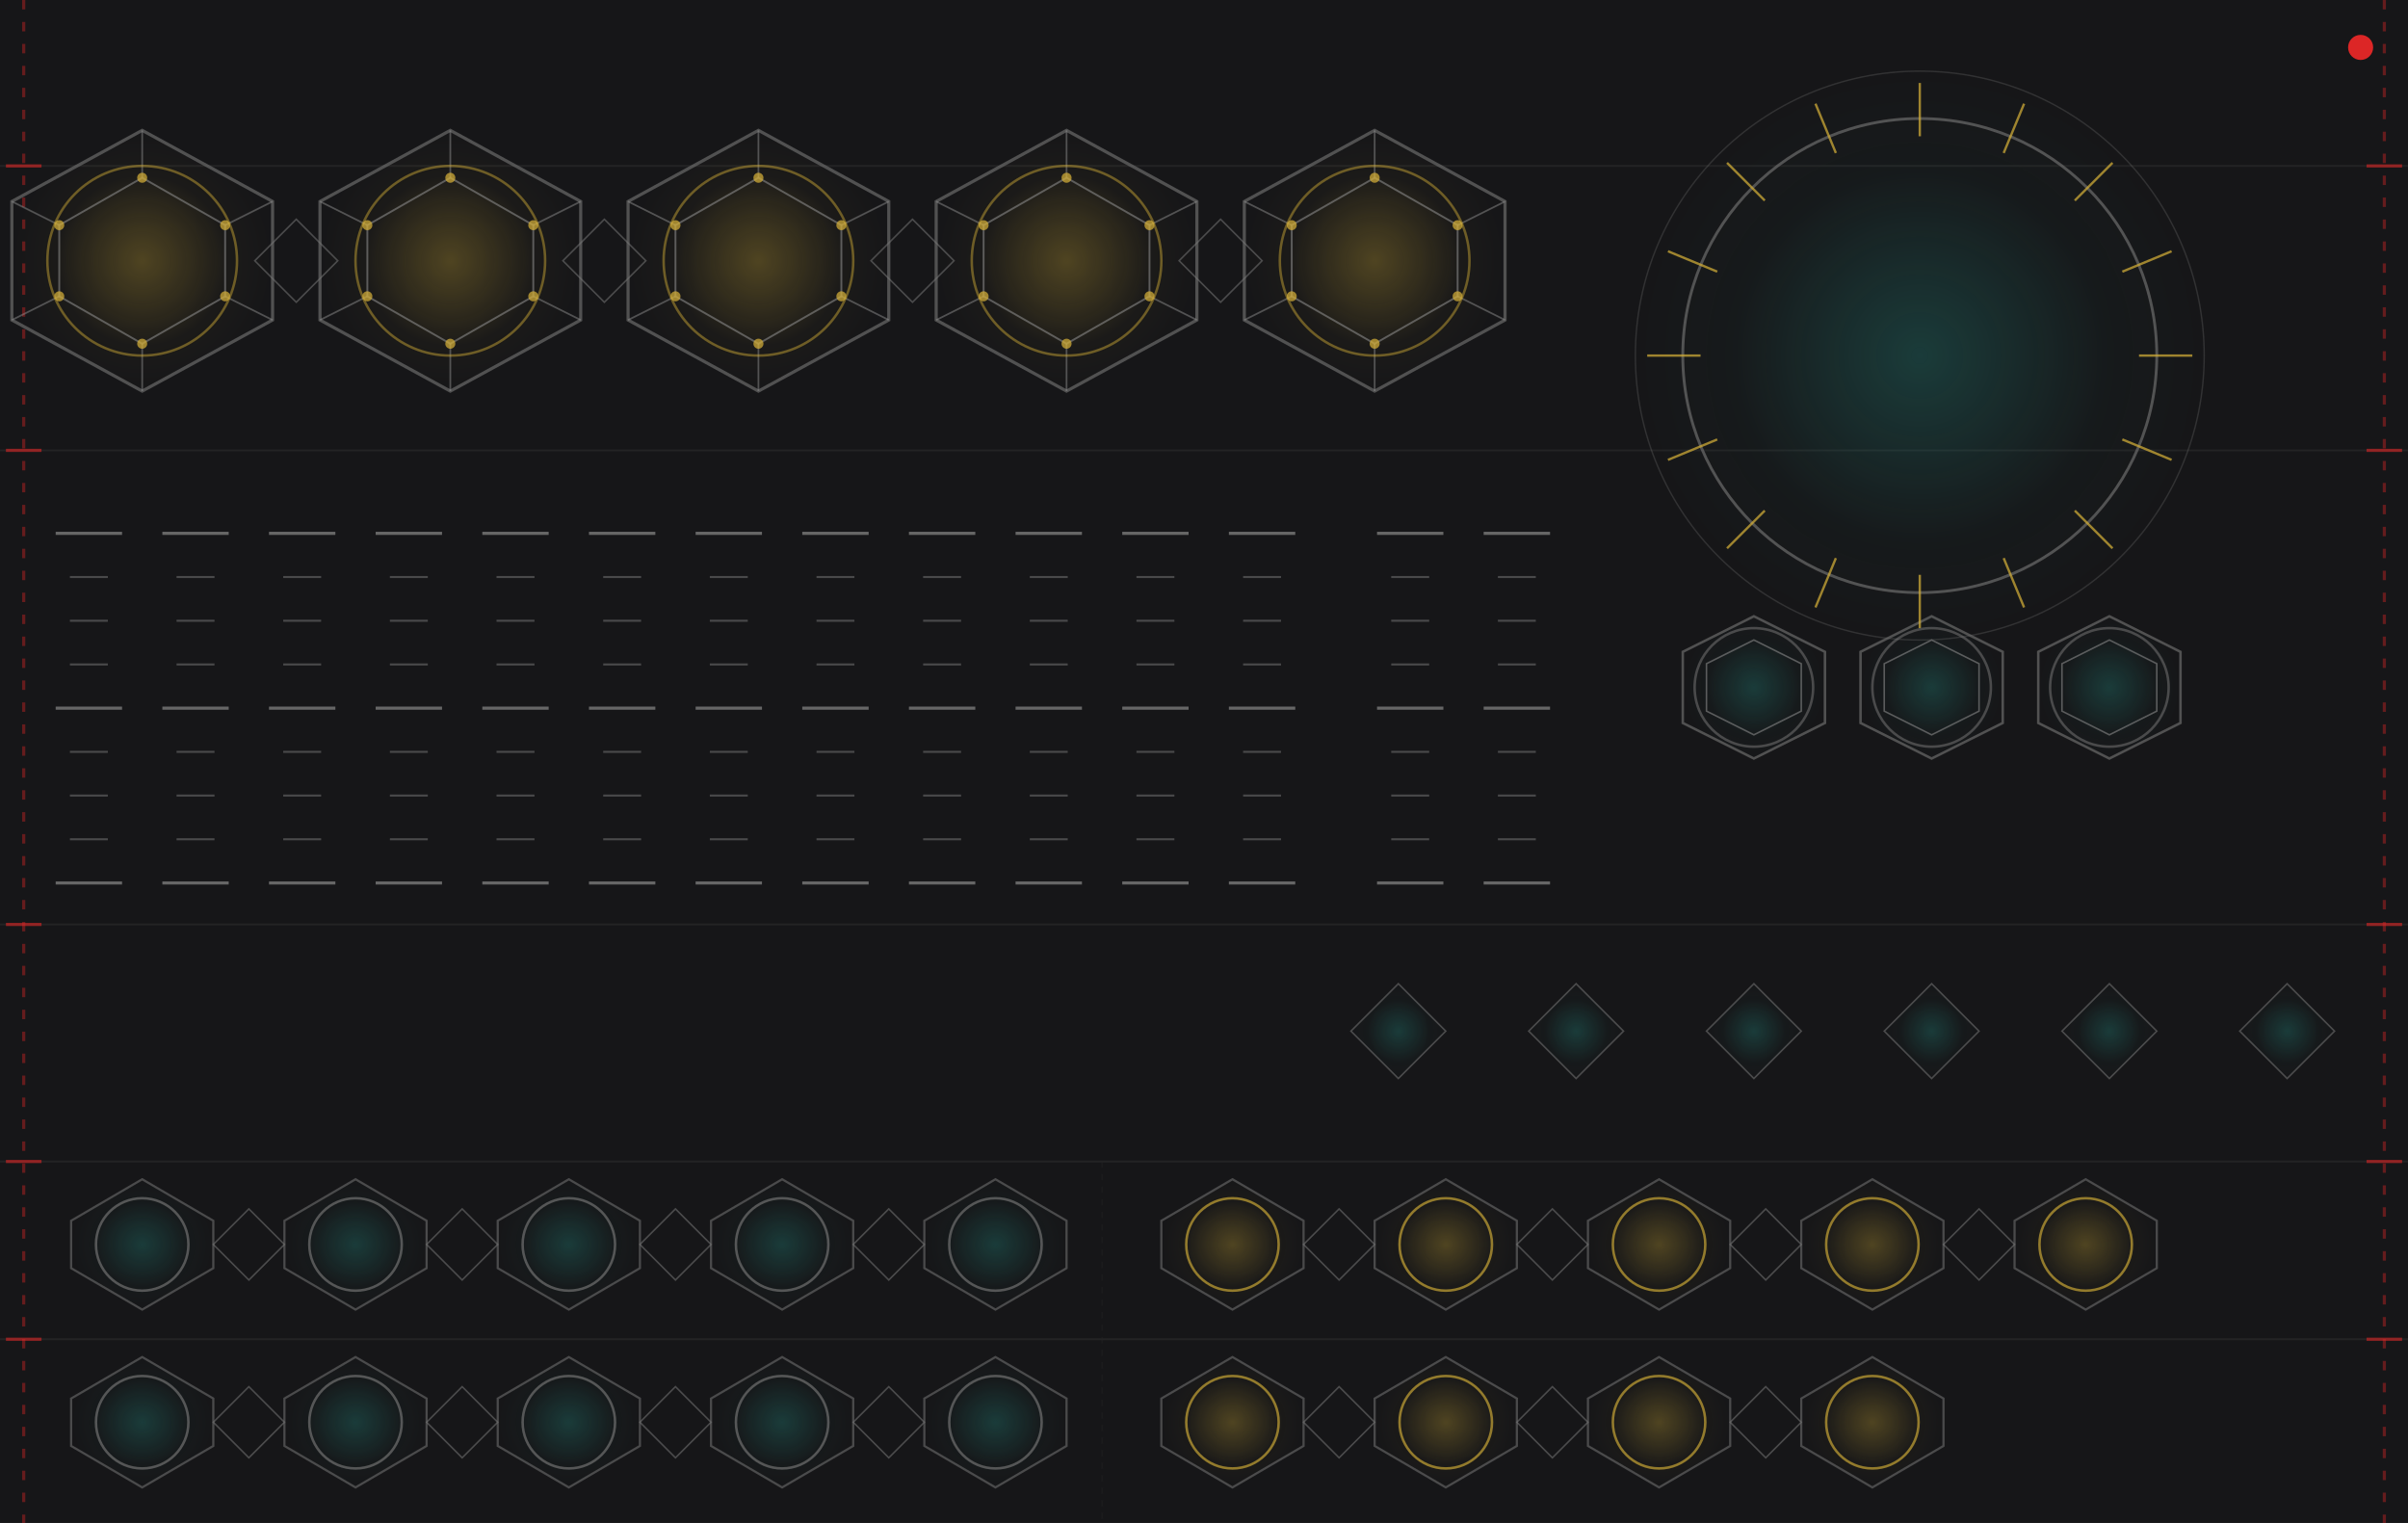
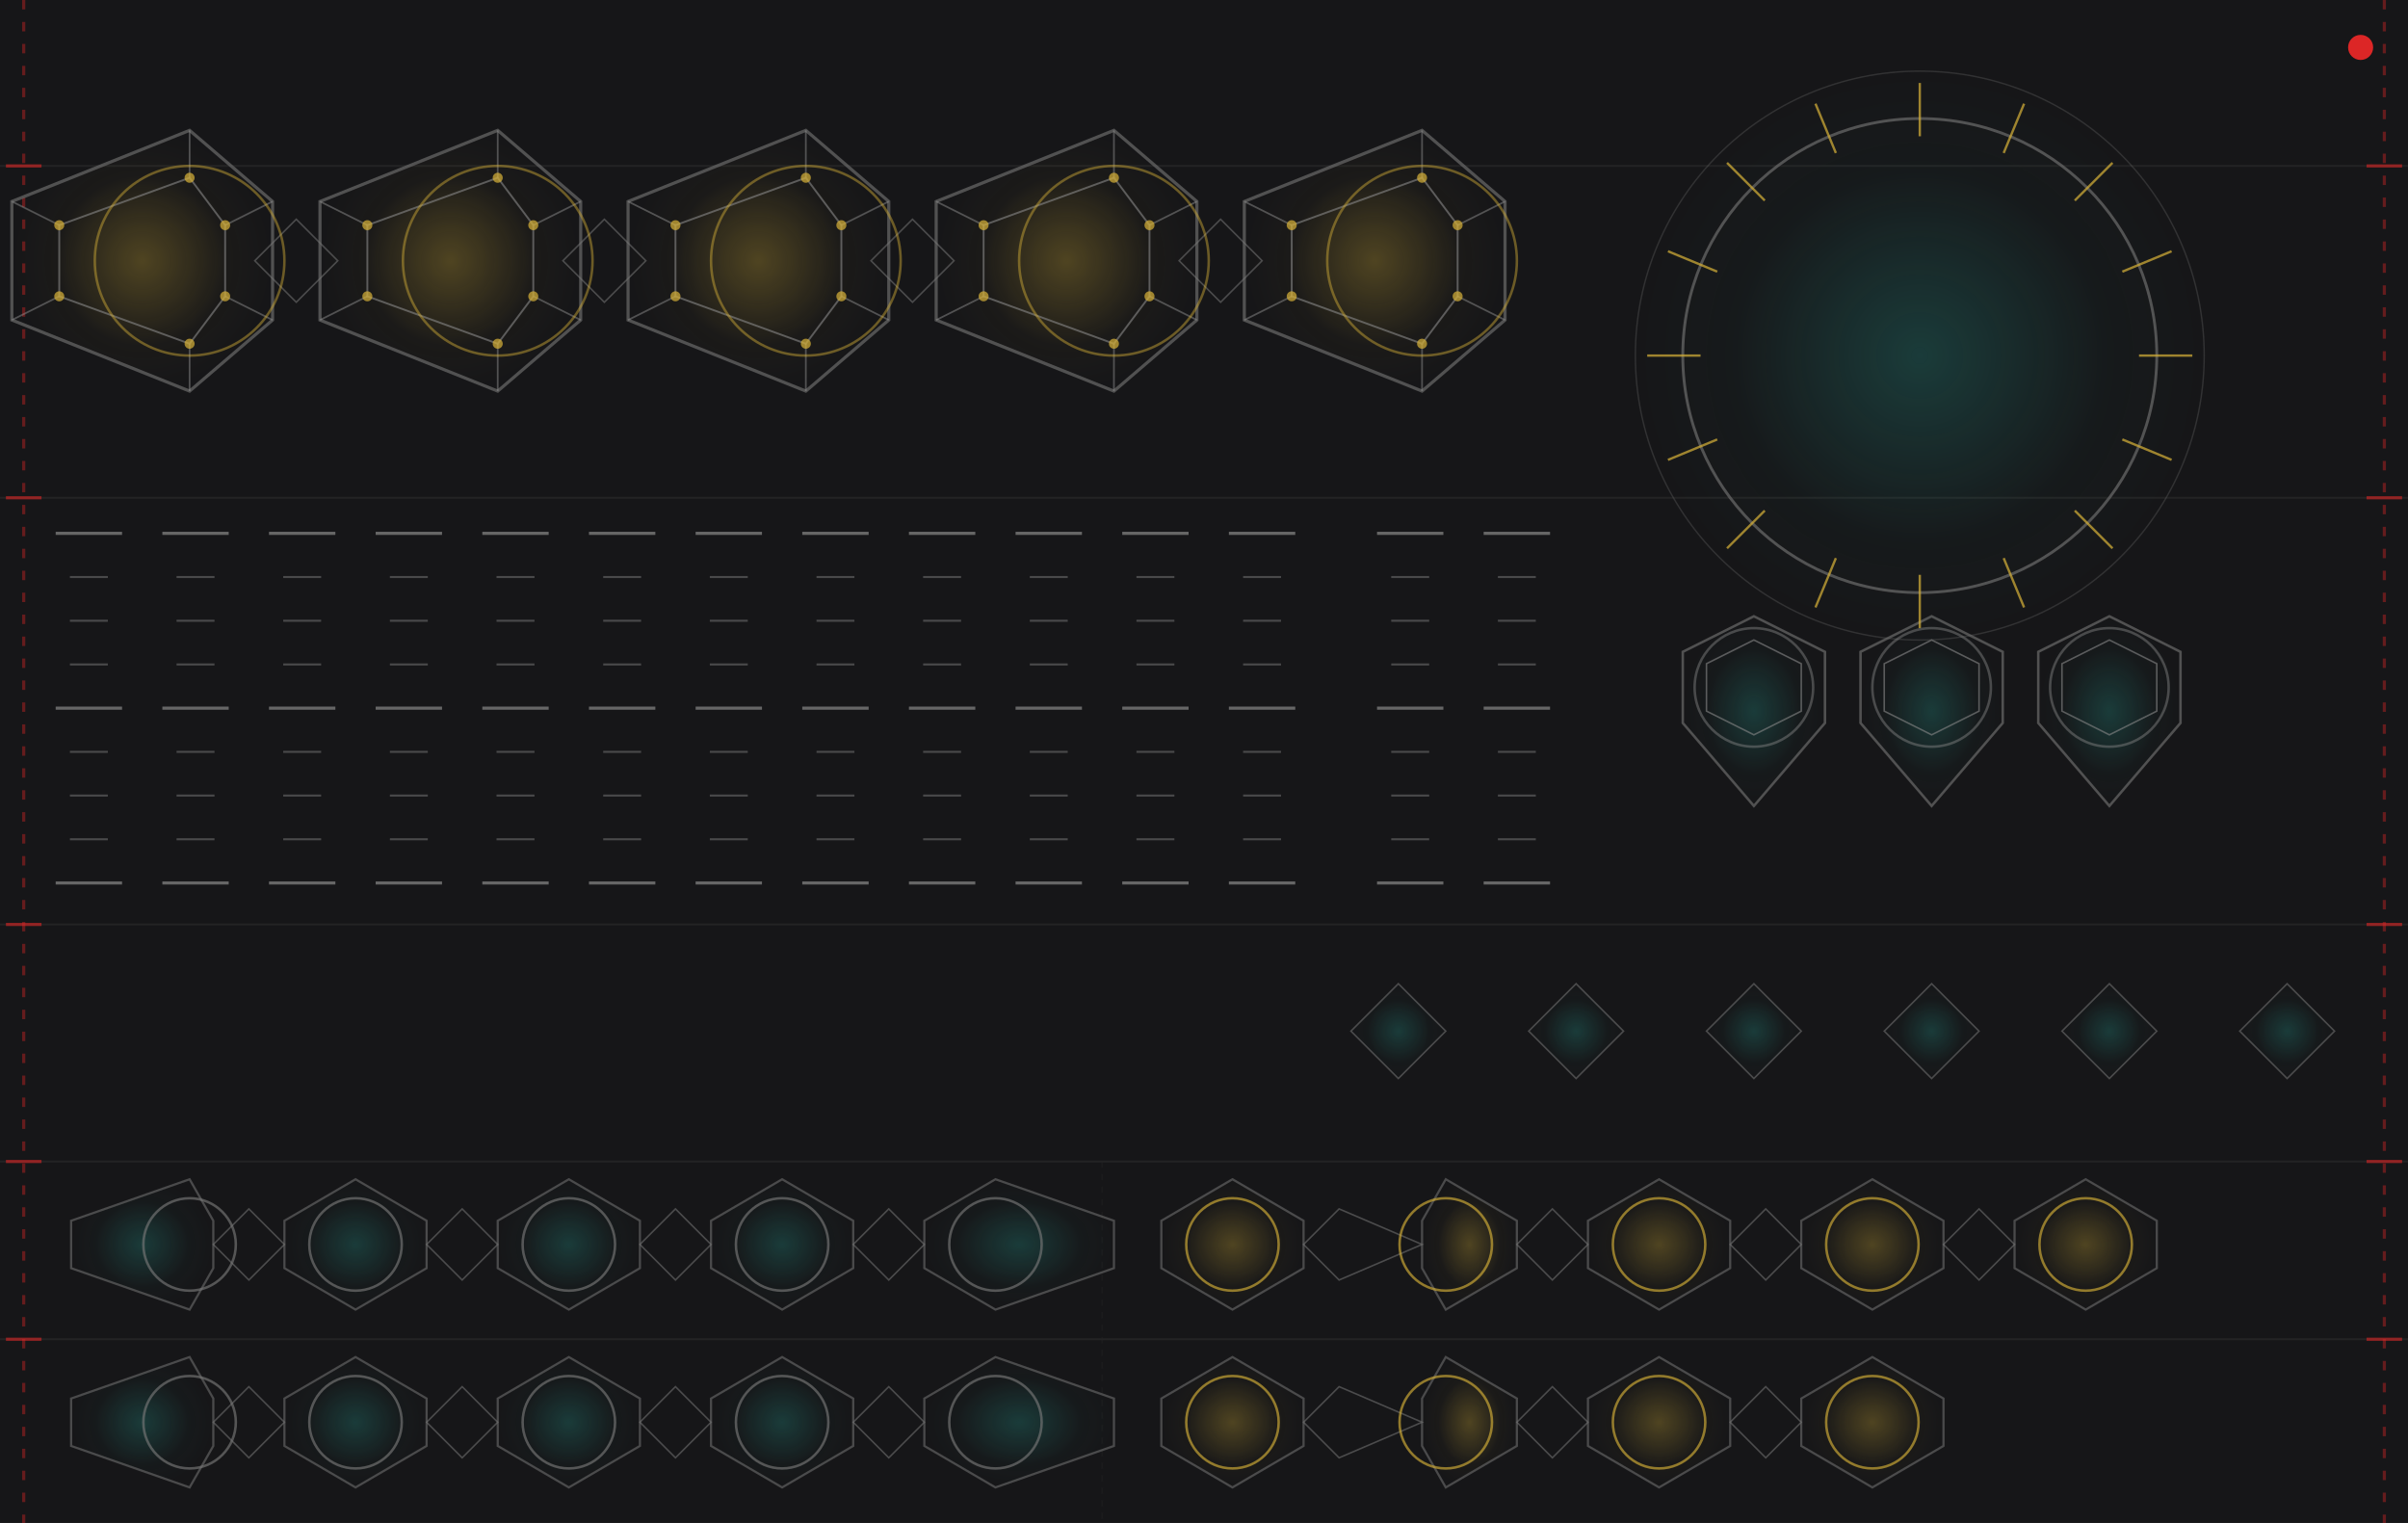
<svg xmlns="http://www.w3.org/2000/svg" width="767.99" height="485.67" viewBox="0 0 767.99 485.67">
  <defs>
    <pattern id="g" x="0" y="0" width="767.99" height="0.5" patternUnits="userSpaceOnUse">
      <rect width="767.99" height="0.5" fill="#141416" />
      <rect y="0.25" width="767.99" height="0.12" fill="#2a2a2c" opacity="0.40" />
    </pattern>
    <radialGradient id="gG" cx="50%" cy="50%" r="50%">
      <stop offset="0%" stop-color="#d4af37" stop-opacity="0.30" />
      <stop offset="65%" stop-color="#d4af37" stop-opacity="0.03" />
      <stop offset="100%" stop-color="#d4af37" stop-opacity="0.0" />
    </radialGradient>
    <radialGradient id="gT" cx="50%" cy="50%" r="50%">
      <stop offset="0%" stop-color="#26a69a" stop-opacity="0.26" />
      <stop offset="65%" stop-color="#26a69a" stop-opacity="0.03" />
      <stop offset="100%" stop-color="#26a69a" stop-opacity="0.0" />
    </radialGradient>
  </defs>
  <rect width="767.99" height="485.67" fill="url(#g)" />
  <g stroke="#333333" stroke-width="0.6" opacity="0.45">
    <line x1="0" y1="52.91" x2="767.99" y2="52.91" />
-     <line x1="0" y1="143.62" x2="767.99" y2="143.62" />
+     <line x1="0" y1="158.74" x2="767.99" y2="158.74" />
    <line x1="0" y1="294.80" x2="767.99" y2="294.80" />
    <line x1="0" y1="370.39" x2="767.99" y2="370.39" />
    <line x1="0" y1="427.08" x2="767.99" y2="427.08" />
    <line x1="351.49" y1="370.39" x2="351.49" y2="485.67" stroke-dasharray="2,2" opacity="0.35" />
  </g>
  <g stroke="#dc2626" stroke-width="1.0" opacity="0.40">
    <line x1="7.56" y1="0" x2="7.56" y2="485.67" stroke-dasharray="3,4" />
    <line x1="760.44" y1="0" x2="760.44" y2="485.67" stroke-dasharray="3,4" />
  </g>
  <g stroke="#dc2626" stroke-width="1.0" opacity="0.60">
    <line x1="1.89" y1="52.91" x2="13.23" y2="52.91" />
    <line x1="754.77" y1="52.91" x2="766.10" y2="52.91" />
-     <line x1="1.89" y1="143.62" x2="13.23" y2="143.62" />
-     <line x1="754.77" y1="143.62" x2="766.10" y2="143.62" />
+     <line x1="1.89" y1="158.74" x2="13.23" y2="158.74" />
+     <line x1="754.77" y1="158.74" x2="766.10" y2="158.74" />
    <line x1="1.89" y1="294.80" x2="13.23" y2="294.80" />
    <line x1="754.77" y1="294.80" x2="766.10" y2="294.80" />
    <line x1="1.89" y1="370.39" x2="13.23" y2="370.39" />
    <line x1="754.77" y1="370.39" x2="766.10" y2="370.39" />
    <line x1="1.89" y1="427.08" x2="13.23" y2="427.08" />
    <line x1="754.77" y1="427.08" x2="766.10" y2="427.08" />
  </g>
  <g>
-     <polygon points="45.35,41.57 86.93,64.25 86.93,102.05 45.35,124.72 3.78,102.05 3.78,64.25" fill="url(#gG)" stroke="none" />
-     <polygon points="143.62,41.57 185.20,64.25 185.20,102.05 143.62,124.72 102.05,102.05 102.05,64.25" fill="url(#gG)" stroke="none" />
-     <polygon points="241.89,41.57 283.46,64.25 283.46,102.05 241.89,124.72 200.31,102.05 200.31,64.25" fill="url(#gG)" stroke="none" />
-     <polygon points="340.16,41.57 381.73,64.25 381.73,102.05 340.16,124.72 298.58,102.05 298.58,64.25" fill="url(#gG)" stroke="none" />
-     <polygon points="438.42,41.57 480.00,64.25 480.00,102.05 438.42,124.72 396.85,102.05 396.85,64.25" fill="url(#gG)" stroke="none" />
+     <polygon points="60.47,41.57 86.93,64.25 86.93,102.05 60.47,124.72 3.78,102.05 3.78,64.25" fill="url(#gG)" stroke="none" />
+     <polygon points="158.74,41.57 185.20,64.25 185.20,102.05 158.74,124.72 102.05,102.05 102.05,64.25" fill="url(#gG)" stroke="none" />
+     <polygon points="257.01,41.57 283.46,64.25 283.46,102.05 257.01,124.72 200.31,102.05 200.31,64.25" fill="url(#gG)" stroke="none" />
+     <polygon points="355.27,41.57 381.73,64.25 381.73,102.05 355.27,124.72 298.58,102.05 298.58,64.25" fill="url(#gG)" stroke="none" />
+     <polygon points="453.54,41.57 480.00,64.25 480.00,102.05 453.54,124.72 396.85,102.05 396.85,64.25" fill="url(#gG)" stroke="none" />
  </g>
  <g stroke="#6a6a6a" stroke-width="1.0" fill="none" opacity="0.70">
-     <polygon points="45.35,41.57 86.93,64.25 86.93,102.05 45.35,124.72 3.78,102.05 3.78,64.25" />
-     <polygon points="143.62,41.57 185.20,64.25 185.20,102.05 143.62,124.72 102.05,102.05 102.05,64.25" />
-     <polygon points="241.89,41.57 283.46,64.25 283.46,102.05 241.89,124.72 200.31,102.05 200.31,64.25" />
-     <polygon points="340.16,41.57 381.73,64.25 381.73,102.05 340.16,124.72 298.58,102.05 298.58,64.25" />
-     <polygon points="438.42,41.57 480.00,64.25 480.00,102.05 438.42,124.72 396.85,102.05 396.85,64.25" />
+     <polygon points="60.47,41.57 86.93,64.25 86.93,102.05 60.47,124.72 3.78,102.05 3.78,64.25" />
+     <polygon points="158.74,41.57 185.20,64.25 185.20,102.05 158.74,124.72 102.05,102.05 102.05,64.25" />
+     <polygon points="257.01,41.57 283.46,64.25 283.46,102.05 257.01,124.72 200.31,102.05 200.31,64.25" />
+     <polygon points="355.27,41.57 381.73,64.25 381.73,102.05 355.27,124.72 298.58,102.05 298.58,64.25" />
+     <polygon points="453.54,41.57 480.00,64.25 480.00,102.05 453.54,124.72 396.85,102.05 396.85,64.25" />
  </g>
  <g stroke="#888888" stroke-width="0.6" fill="none" opacity="0.60">
-     <polygon points="45.35,56.69 71.81,71.81 71.81,94.49 45.35,109.61 18.90,94.49 18.90,71.81" />
-     <polygon points="143.62,56.69 170.08,71.81 170.08,94.49 143.62,109.61 117.16,94.49 117.16,71.81" />
-     <polygon points="241.89,56.69 268.34,71.81 268.34,94.49 241.89,109.61 215.43,94.49 215.43,71.81" />
-     <polygon points="340.16,56.69 366.61,71.81 366.61,94.49 340.16,109.61 313.70,94.49 313.70,71.81" />
-     <polygon points="438.42,56.69 464.88,71.81 464.88,94.49 438.42,109.61 411.97,94.49 411.97,71.81" />
+     <polygon points="60.47,56.69 71.81,71.81 71.81,94.49 60.47,109.61 18.90,94.49 18.90,71.81" />
+     <polygon points="158.74,56.69 170.08,71.81 170.08,94.49 158.74,109.61 117.16,94.49 117.16,71.81" />
+     <polygon points="257.01,56.69 268.34,71.81 268.34,94.49 257.01,109.61 215.43,94.49 215.43,71.81" />
+     <polygon points="355.27,56.69 366.61,71.81 366.61,94.49 355.27,109.61 313.70,94.49 313.70,71.81" />
+     <polygon points="453.54,56.69 464.88,71.81 464.88,94.49 453.54,109.61 411.97,94.49 411.97,71.81" />
  </g>
  <g stroke="#999999" stroke-width="0.55" fill="none" opacity="0.45">
-     <path d="M45.35,56.69 L45.35,41.57 M71.81,71.81 L86.93,64.25 M71.81,94.49 L86.93,102.05 M45.35,109.61 L45.35,124.72 M18.90,94.49 L3.78,102.05 M18.90,71.81 L3.78,64.25" />
-     <path d="M143.62,56.69 L143.62,41.57 M170.08,71.81 L185.20,64.25 M170.08,94.49 L185.20,102.05 M143.62,109.61 L143.62,124.72 M117.16,94.49 L102.05,102.05 M117.16,71.81 L102.05,64.25" />
-     <path d="M241.89,56.69 L241.89,41.57 M268.34,71.81 L283.46,64.25 M268.34,94.49 L283.46,102.05 M241.89,109.61 L241.89,124.72 M215.43,94.49 L200.31,102.05 M215.43,71.81 L200.31,64.25" />
-     <path d="M340.16,56.69 L340.16,41.57 M366.61,71.81 L381.73,64.25 M366.61,94.49 L381.73,102.05 M340.16,109.61 L340.16,124.72 M313.70,94.49 L298.58,102.05 M313.70,71.81 L298.58,64.25" />
-     <path d="M438.42,56.69 L438.42,41.57 M464.88,71.81 L480.00,64.25 M464.88,94.49 L480.00,102.05 M438.42,109.61 L438.42,124.72 M411.97,94.49 L396.85,102.05 M411.97,71.81 L396.85,64.25" />
+     <path d="M60.47,56.69 L60.47,41.57 M71.81,71.81 L86.93,64.25 M71.81,94.49 L86.93,102.05 M60.47,109.61 L60.47,124.72 M18.90,94.49 L3.78,102.05 M18.90,71.81 L3.78,64.25" />
+     <path d="M158.74,56.69 L158.74,41.57 M170.08,71.81 L185.20,64.25 M170.08,94.49 L185.20,102.05 M158.74,109.61 L158.74,124.72 M117.16,94.49 L102.05,102.05 M117.16,71.81 L102.05,64.25" />
+     <path d="M257.01,56.69 L257.01,41.57 M268.34,71.81 L283.46,64.25 M268.34,94.49 L283.46,102.05 M257.01,109.61 L257.01,124.72 M215.43,94.49 L200.31,102.05 M215.43,71.81 L200.31,64.25" />
+     <path d="M355.27,56.69 L355.27,41.57 M366.61,71.81 L381.73,64.25 M366.61,94.49 L381.73,102.05 M355.27,109.61 L355.27,124.72 M313.70,94.49 L298.58,102.05 M313.70,71.81 L298.58,64.25" />
+     <path d="M453.54,56.69 L453.54,41.57 M464.88,71.81 L480.00,64.25 M464.88,94.49 L480.00,102.05 M453.54,109.61 L453.54,124.72 M411.97,94.49 L396.85,102.05 M411.97,71.81 L396.85,64.25" />
  </g>
  <g fill="#d4af37" opacity="0.72">
-     <circle cx="45.35" cy="56.69" r="1.6" />
+     <circle cx="60.47" cy="56.69" r="1.6" />
    <circle cx="71.81" cy="71.81" r="1.6" />
    <circle cx="71.81" cy="94.49" r="1.6" />
-     <circle cx="45.35" cy="109.61" r="1.6" />
+     <circle cx="60.47" cy="109.61" r="1.6" />
    <circle cx="18.90" cy="94.49" r="1.6" />
    <circle cx="18.90" cy="71.81" r="1.6" />
-     <circle cx="143.62" cy="56.69" r="1.6" />
+     <circle cx="158.74" cy="56.69" r="1.6" />
    <circle cx="170.08" cy="71.81" r="1.6" />
    <circle cx="170.08" cy="94.49" r="1.6" />
-     <circle cx="143.62" cy="109.61" r="1.6" />
+     <circle cx="158.74" cy="109.61" r="1.6" />
    <circle cx="117.16" cy="94.49" r="1.6" />
    <circle cx="117.16" cy="71.81" r="1.6" />
-     <circle cx="241.89" cy="56.69" r="1.6" />
+     <circle cx="257.01" cy="56.69" r="1.6" />
    <circle cx="268.34" cy="71.81" r="1.6" />
    <circle cx="268.34" cy="94.49" r="1.6" />
-     <circle cx="241.89" cy="109.61" r="1.6" />
+     <circle cx="257.01" cy="109.61" r="1.6" />
    <circle cx="215.43" cy="94.49" r="1.6" />
    <circle cx="215.43" cy="71.81" r="1.6" />
-     <circle cx="340.16" cy="56.69" r="1.6" />
+     <circle cx="355.27" cy="56.69" r="1.6" />
    <circle cx="366.61" cy="71.81" r="1.6" />
    <circle cx="366.61" cy="94.49" r="1.6" />
-     <circle cx="340.16" cy="109.61" r="1.6" />
+     <circle cx="355.27" cy="109.61" r="1.6" />
    <circle cx="313.70" cy="94.49" r="1.6" />
    <circle cx="313.70" cy="71.81" r="1.6" />
-     <circle cx="438.42" cy="56.69" r="1.6" />
+     <circle cx="453.54" cy="56.69" r="1.6" />
    <circle cx="464.88" cy="71.81" r="1.6" />
    <circle cx="464.88" cy="94.49" r="1.6" />
-     <circle cx="438.42" cy="109.61" r="1.6" />
+     <circle cx="453.54" cy="109.61" r="1.6" />
    <circle cx="411.97" cy="94.49" r="1.6" />
    <circle cx="411.97" cy="71.81" r="1.6" />
  </g>
  <g stroke="#777777" stroke-width="0.5" fill="none" opacity="0.55">
    <polygon points="94.49,69.92 107.72,83.15 94.49,96.38 81.26,83.15" />
    <polygon points="192.75,69.92 205.98,83.15 192.75,96.38 179.53,83.15" />
    <polygon points="291.02,69.92 304.25,83.15 291.02,96.38 277.79,83.15" />
    <polygon points="389.29,69.92 402.52,83.15 389.29,96.38 376.06,83.15" />
  </g>
  <g>
-     <polygon points="559.37,196.53 582.04,207.87 582.04,230.55 559.37,241.89 536.69,230.55 536.69,207.87" fill="url(#gT)" stroke="none" />
-     <polygon points="616.06,196.53 638.74,207.87 638.74,230.55 616.06,241.89 593.38,230.55 593.38,207.87" fill="url(#gT)" stroke="none" />
-     <polygon points="672.75,196.53 695.43,207.87 695.43,230.55 672.75,241.89 650.07,230.55 650.07,207.87" fill="url(#gT)" stroke="none" />
+     <polygon points="559.37,196.53 582.04,207.87 582.04,230.55 559.37,257.01 536.69,230.55 536.69,207.87" fill="url(#gT)" stroke="none" />
+     <polygon points="616.06,196.53 638.74,207.87 638.74,230.55 616.06,257.01 593.38,230.55 593.38,207.87" fill="url(#gT)" stroke="none" />
+     <polygon points="672.75,196.53 695.43,207.87 695.43,230.55 672.75,257.01 650.07,230.55 650.07,207.87" fill="url(#gT)" stroke="none" />
  </g>
  <g stroke="#6a6a6a" stroke-width="0.8" fill="none" opacity="0.70">
-     <polygon points="559.37,196.53 582.04,207.87 582.04,230.55 559.37,241.89 536.69,230.55 536.69,207.87" />
-     <polygon points="616.06,196.53 638.74,207.87 638.74,230.55 616.06,241.89 593.38,230.55 593.38,207.87" />
-     <polygon points="672.75,196.53 695.43,207.87 695.43,230.55 672.75,241.89 650.07,230.55 650.07,207.87" />
+     <polygon points="559.37,196.53 582.04,207.87 582.04,230.55 559.37,257.01 536.69,230.55 536.69,207.87" />
+     <polygon points="616.06,196.53 638.74,207.87 638.74,230.55 616.06,257.01 593.38,230.55 593.38,207.87" />
+     <polygon points="672.75,196.53 695.43,207.87 695.43,230.55 672.75,257.01 650.07,230.55 650.07,207.87" />
  </g>
  <g stroke="#888888" stroke-width="0.5" fill="none" opacity="0.60">
    <polygon points="559.37,204.09 574.48,211.65 574.48,226.77 559.37,234.33 544.25,226.77 544.25,211.65" />
    <polygon points="616.06,204.09 631.18,211.65 631.18,226.77 616.06,234.33 600.94,226.77 600.94,211.65" />
    <polygon points="672.75,204.09 687.87,211.65 687.87,226.77 672.75,234.33 657.63,226.77 657.63,211.65" />
  </g>
  <circle cx="612.28" cy="113.39" r="90.71" fill="url(#gT)" stroke="none" />
  <g stroke="#6a6a6a" stroke-width="0.9" fill="none" opacity="0.72">
    <circle cx="612.28" cy="113.39" r="75.59" />
    <circle cx="612.28" cy="113.39" r="90.71" stroke-width="0.45" opacity="0.45" />
  </g>
  <g stroke="#d4af37" stroke-width="0.75" opacity="0.72">
    <line x1="612.28" y1="43.46" x2="612.28" y2="26.46" />
    <line x1="639.04" y1="48.79" x2="645.55" y2="33.07" />
    <line x1="661.72" y1="63.94" x2="673.75" y2="51.92" />
    <line x1="676.88" y1="86.63" x2="692.59" y2="80.12" />
    <line x1="682.20" y1="113.39" x2="699.21" y2="113.39" />
    <line x1="676.88" y1="140.14" x2="692.59" y2="146.65" />
    <line x1="661.72" y1="162.83" x2="673.75" y2="174.85" />
    <line x1="639.04" y1="177.98" x2="645.55" y2="193.70" />
    <line x1="612.28" y1="183.31" x2="612.28" y2="200.31" />
    <line x1="585.52" y1="177.98" x2="579.01" y2="193.70" />
    <line x1="562.84" y1="162.83" x2="550.81" y2="174.85" />
    <line x1="547.68" y1="140.14" x2="531.97" y2="146.65" />
    <line x1="542.36" y1="113.39" x2="525.35" y2="113.39" />
    <line x1="547.68" y1="86.63" x2="531.97" y2="80.12" />
    <line x1="562.84" y1="63.94" x2="550.81" y2="51.92" />
    <line x1="585.52" y1="48.79" x2="579.01" y2="33.07" />
  </g>
  <g stroke="#888888" fill="none">
    <g stroke-width="1.0" opacity="0.70">
      <line x1="17.76" y1="170.08" x2="38.93" y2="170.08" />
      <line x1="51.78" y1="170.08" x2="72.94" y2="170.08" />
      <line x1="85.79" y1="170.08" x2="106.96" y2="170.08" />
      <line x1="119.81" y1="170.08" x2="140.98" y2="170.08" />
      <line x1="153.83" y1="170.08" x2="174.99" y2="170.08" />
      <line x1="187.84" y1="170.08" x2="209.01" y2="170.08" />
      <line x1="221.86" y1="170.08" x2="243.02" y2="170.08" />
      <line x1="255.87" y1="170.08" x2="277.04" y2="170.08" />
      <line x1="289.89" y1="170.08" x2="311.05" y2="170.08" />
      <line x1="323.90" y1="170.08" x2="345.07" y2="170.08" />
      <line x1="357.92" y1="170.08" x2="379.08" y2="170.08" />
      <line x1="391.93" y1="170.08" x2="413.10" y2="170.08" />
      <line x1="439.18" y1="170.08" x2="460.34" y2="170.08" />
      <line x1="473.19" y1="170.08" x2="494.36" y2="170.08" />
    </g>
    <g stroke-width="0.65" opacity="0.45">
      <line x1="22.30" y1="184.01" x2="34.39" y2="184.01" />
      <line x1="56.31" y1="184.01" x2="68.41" y2="184.01" />
      <line x1="90.33" y1="184.01" x2="102.42" y2="184.01" />
      <line x1="124.35" y1="184.01" x2="136.44" y2="184.01" />
      <line x1="158.36" y1="184.01" x2="170.46" y2="184.01" />
      <line x1="192.38" y1="184.01" x2="204.47" y2="184.01" />
      <line x1="226.39" y1="184.01" x2="238.49" y2="184.01" />
      <line x1="260.41" y1="184.01" x2="272.50" y2="184.01" />
      <line x1="294.42" y1="184.01" x2="306.52" y2="184.01" />
      <line x1="328.44" y1="184.01" x2="340.53" y2="184.01" />
      <line x1="362.45" y1="184.01" x2="374.55" y2="184.01" />
      <line x1="396.47" y1="184.01" x2="408.56" y2="184.01" />
      <line x1="443.71" y1="184.01" x2="455.81" y2="184.01" />
      <line x1="477.73" y1="184.01" x2="489.82" y2="184.01" />
    </g>
    <g stroke-width="0.65" opacity="0.45">
      <line x1="22.30" y1="197.95" x2="34.39" y2="197.95" />
      <line x1="56.31" y1="197.95" x2="68.41" y2="197.95" />
      <line x1="90.33" y1="197.95" x2="102.42" y2="197.95" />
      <line x1="124.35" y1="197.95" x2="136.44" y2="197.95" />
      <line x1="158.36" y1="197.95" x2="170.46" y2="197.95" />
      <line x1="192.38" y1="197.95" x2="204.47" y2="197.95" />
      <line x1="226.39" y1="197.95" x2="238.49" y2="197.95" />
      <line x1="260.41" y1="197.95" x2="272.50" y2="197.95" />
      <line x1="294.42" y1="197.95" x2="306.52" y2="197.95" />
      <line x1="328.44" y1="197.95" x2="340.53" y2="197.95" />
      <line x1="362.45" y1="197.95" x2="374.55" y2="197.95" />
      <line x1="396.47" y1="197.95" x2="408.56" y2="197.95" />
      <line x1="443.71" y1="197.95" x2="455.81" y2="197.95" />
      <line x1="477.73" y1="197.95" x2="489.82" y2="197.95" />
    </g>
    <g stroke-width="0.65" opacity="0.45">
      <line x1="22.30" y1="211.89" x2="34.39" y2="211.89" />
      <line x1="56.31" y1="211.89" x2="68.41" y2="211.89" />
      <line x1="90.33" y1="211.89" x2="102.42" y2="211.89" />
      <line x1="124.35" y1="211.89" x2="136.44" y2="211.89" />
      <line x1="158.36" y1="211.89" x2="170.46" y2="211.89" />
      <line x1="192.38" y1="211.89" x2="204.47" y2="211.89" />
      <line x1="226.39" y1="211.89" x2="238.49" y2="211.89" />
      <line x1="260.41" y1="211.89" x2="272.50" y2="211.89" />
      <line x1="294.42" y1="211.89" x2="306.52" y2="211.89" />
      <line x1="328.44" y1="211.89" x2="340.53" y2="211.89" />
      <line x1="362.45" y1="211.89" x2="374.55" y2="211.89" />
      <line x1="396.47" y1="211.89" x2="408.56" y2="211.89" />
      <line x1="443.71" y1="211.89" x2="455.81" y2="211.89" />
      <line x1="477.73" y1="211.89" x2="489.82" y2="211.89" />
    </g>
    <g stroke-width="1.0" opacity="0.70">
      <line x1="17.76" y1="225.83" x2="38.93" y2="225.83" />
      <line x1="51.78" y1="225.83" x2="72.94" y2="225.83" />
      <line x1="85.79" y1="225.83" x2="106.96" y2="225.83" />
      <line x1="119.81" y1="225.83" x2="140.98" y2="225.83" />
      <line x1="153.83" y1="225.83" x2="174.99" y2="225.83" />
      <line x1="187.84" y1="225.83" x2="209.01" y2="225.83" />
      <line x1="221.86" y1="225.83" x2="243.02" y2="225.83" />
      <line x1="255.87" y1="225.83" x2="277.04" y2="225.83" />
      <line x1="289.89" y1="225.83" x2="311.05" y2="225.83" />
      <line x1="323.90" y1="225.83" x2="345.07" y2="225.83" />
      <line x1="357.92" y1="225.83" x2="379.08" y2="225.83" />
      <line x1="391.93" y1="225.83" x2="413.10" y2="225.83" />
      <line x1="439.18" y1="225.83" x2="460.34" y2="225.83" />
      <line x1="473.19" y1="225.83" x2="494.36" y2="225.83" />
    </g>
    <g stroke-width="0.65" opacity="0.45">
      <line x1="22.30" y1="239.76" x2="34.39" y2="239.76" />
      <line x1="56.31" y1="239.76" x2="68.41" y2="239.76" />
      <line x1="90.33" y1="239.76" x2="102.42" y2="239.76" />
      <line x1="124.35" y1="239.76" x2="136.44" y2="239.76" />
      <line x1="158.36" y1="239.76" x2="170.46" y2="239.76" />
      <line x1="192.38" y1="239.76" x2="204.47" y2="239.76" />
      <line x1="226.39" y1="239.76" x2="238.49" y2="239.76" />
      <line x1="260.41" y1="239.76" x2="272.50" y2="239.76" />
      <line x1="294.42" y1="239.76" x2="306.52" y2="239.76" />
      <line x1="328.44" y1="239.76" x2="340.53" y2="239.76" />
      <line x1="362.45" y1="239.76" x2="374.55" y2="239.76" />
      <line x1="396.47" y1="239.76" x2="408.56" y2="239.76" />
      <line x1="443.71" y1="239.76" x2="455.81" y2="239.76" />
      <line x1="477.73" y1="239.76" x2="489.82" y2="239.76" />
    </g>
    <g stroke-width="0.65" opacity="0.45">
      <line x1="22.30" y1="253.70" x2="34.39" y2="253.70" />
      <line x1="56.31" y1="253.70" x2="68.41" y2="253.70" />
      <line x1="90.33" y1="253.70" x2="102.42" y2="253.70" />
      <line x1="124.35" y1="253.70" x2="136.44" y2="253.70" />
      <line x1="158.36" y1="253.70" x2="170.46" y2="253.70" />
      <line x1="192.38" y1="253.70" x2="204.47" y2="253.70" />
      <line x1="226.39" y1="253.70" x2="238.49" y2="253.70" />
      <line x1="260.41" y1="253.70" x2="272.50" y2="253.70" />
      <line x1="294.42" y1="253.70" x2="306.52" y2="253.70" />
      <line x1="328.44" y1="253.70" x2="340.53" y2="253.70" />
      <line x1="362.45" y1="253.70" x2="374.55" y2="253.70" />
      <line x1="396.47" y1="253.70" x2="408.56" y2="253.70" />
      <line x1="443.71" y1="253.70" x2="455.81" y2="253.70" />
      <line x1="477.73" y1="253.70" x2="489.82" y2="253.70" />
    </g>
    <g stroke-width="0.65" opacity="0.45">
      <line x1="22.30" y1="267.64" x2="34.39" y2="267.64" />
      <line x1="56.31" y1="267.64" x2="68.41" y2="267.64" />
      <line x1="90.33" y1="267.64" x2="102.42" y2="267.64" />
      <line x1="124.35" y1="267.64" x2="136.44" y2="267.64" />
      <line x1="158.36" y1="267.64" x2="170.46" y2="267.64" />
      <line x1="192.38" y1="267.64" x2="204.47" y2="267.64" />
      <line x1="226.39" y1="267.64" x2="238.49" y2="267.64" />
      <line x1="260.41" y1="267.64" x2="272.50" y2="267.64" />
      <line x1="294.42" y1="267.64" x2="306.52" y2="267.64" />
      <line x1="328.44" y1="267.64" x2="340.53" y2="267.64" />
      <line x1="362.45" y1="267.64" x2="374.55" y2="267.64" />
      <line x1="396.47" y1="267.64" x2="408.56" y2="267.64" />
      <line x1="443.71" y1="267.64" x2="455.81" y2="267.64" />
      <line x1="477.73" y1="267.64" x2="489.82" y2="267.64" />
    </g>
    <g stroke-width="1.0" opacity="0.70">
      <line x1="17.76" y1="281.57" x2="38.93" y2="281.57" />
      <line x1="51.78" y1="281.57" x2="72.94" y2="281.57" />
      <line x1="85.79" y1="281.57" x2="106.96" y2="281.57" />
      <line x1="119.81" y1="281.57" x2="140.98" y2="281.57" />
      <line x1="153.83" y1="281.57" x2="174.99" y2="281.57" />
      <line x1="187.84" y1="281.57" x2="209.01" y2="281.57" />
      <line x1="221.86" y1="281.57" x2="243.02" y2="281.57" />
      <line x1="255.87" y1="281.57" x2="277.04" y2="281.57" />
      <line x1="289.89" y1="281.57" x2="311.05" y2="281.57" />
      <line x1="323.90" y1="281.57" x2="345.07" y2="281.57" />
      <line x1="357.92" y1="281.57" x2="379.08" y2="281.57" />
      <line x1="391.93" y1="281.57" x2="413.10" y2="281.57" />
      <line x1="439.18" y1="281.57" x2="460.34" y2="281.57" />
      <line x1="473.19" y1="281.57" x2="494.36" y2="281.57" />
    </g>
  </g>
  <g fill="url(#gT)">
    <polygon points="445.98,313.70 461.10,328.82 445.98,343.93 430.86,328.82" stroke="none" />
    <polygon points="502.67,313.70 517.79,328.82 502.67,343.93 487.56,328.82" stroke="none" />
    <polygon points="559.37,313.70 574.48,328.82 559.37,343.93 544.25,328.82" stroke="none" />
    <polygon points="616.06,313.70 631.18,328.82 616.06,343.93 600.94,328.82" stroke="none" />
    <polygon points="672.75,313.70 687.87,328.82 672.75,343.93 657.63,328.82" stroke="none" />
    <polygon points="729.44,313.70 744.56,328.82 729.44,343.93 714.33,328.82" stroke="none" />
  </g>
  <g stroke="#777777" stroke-width="0.5" fill="none" opacity="0.55">
    <polygon points="445.98,313.70 461.10,328.82 445.98,343.93 430.86,328.82" />
    <polygon points="502.67,313.70 517.79,328.82 502.67,343.93 487.56,328.82" />
    <polygon points="559.37,313.70 574.48,328.82 559.37,343.93 544.25,328.82" />
    <polygon points="616.06,313.70 631.18,328.82 616.06,343.93 600.94,328.82" />
    <polygon points="672.75,313.70 687.87,328.82 672.75,343.93 657.63,328.82" />
    <polygon points="729.44,313.70 744.56,328.82 729.44,343.93 714.33,328.82" />
  </g>
  <g>
-     <polygon points="45.35,376.06 68.03,389.29 68.03,404.41 45.35,417.63 22.68,404.41 22.68,389.29" fill="url(#gT)" stroke="none" />
+     <polygon points="60.47,376.06 68.03,389.29 68.03,404.41 60.47,417.63 22.68,404.41 22.68,389.29" fill="url(#gT)" stroke="none" />
    <polygon points="113.39,376.06 136.06,389.29 136.06,404.41 113.39,417.63 90.71,404.41 90.71,389.29" fill="url(#gT)" stroke="none" />
    <polygon points="181.42,376.06 204.09,389.29 204.09,404.41 181.42,417.63 158.74,404.41 158.74,389.29" fill="url(#gT)" stroke="none" />
    <polygon points="249.45,376.06 272.12,389.29 272.12,404.41 249.45,417.63 226.77,404.41 226.77,389.29" fill="url(#gT)" stroke="none" />
-     <polygon points="317.48,376.06 340.16,389.29 340.16,404.41 317.48,417.63 294.80,404.41 294.80,389.29" fill="url(#gT)" stroke="none" />
+     <polygon points="317.48,376.06 355.27,389.29 355.27,404.41 317.48,417.63 294.80,404.41 294.80,389.29" fill="url(#gT)" stroke="none" />
  </g>
  <g stroke="#6a6a6a" stroke-width="0.7" fill="none" opacity="0.62">
-     <polygon points="45.35,376.06 68.03,389.29 68.03,404.41 45.35,417.63 22.68,404.41 22.68,389.29" />
+     <polygon points="60.47,376.06 68.03,389.29 68.03,404.41 60.47,417.63 22.68,404.41 22.68,389.29" />
    <polygon points="113.39,376.06 136.06,389.29 136.06,404.41 113.39,417.63 90.71,404.41 90.71,389.29" />
    <polygon points="181.42,376.06 204.09,389.29 204.09,404.41 181.42,417.63 158.74,404.41 158.74,389.29" />
    <polygon points="249.45,376.06 272.12,389.29 272.12,404.41 249.45,417.63 226.77,404.41 226.77,389.29" />
-     <polygon points="317.48,376.06 340.16,389.29 340.16,404.41 317.48,417.63 294.80,404.41 294.80,389.29" />
-   </g>
-   <g>
-     <polygon points="45.35,432.75 68.03,445.98 68.03,461.10 45.35,474.33 22.68,461.10 22.68,445.98" fill="url(#gT)" stroke="none" />
+     <polygon points="317.48,376.06 355.27,389.29 355.27,404.41 317.48,417.63 294.80,404.41 294.80,389.29" />
+   </g>
+   <g>
+     <polygon points="60.47,432.75 68.03,445.98 68.03,461.10 60.47,474.33 22.68,461.10 22.68,445.98" fill="url(#gT)" stroke="none" />
    <polygon points="113.39,432.75 136.06,445.98 136.06,461.10 113.39,474.33 90.71,461.10 90.71,445.98" fill="url(#gT)" stroke="none" />
    <polygon points="181.42,432.75 204.09,445.98 204.09,461.10 181.42,474.33 158.74,461.10 158.74,445.98" fill="url(#gT)" stroke="none" />
    <polygon points="249.45,432.75 272.12,445.98 272.12,461.10 249.45,474.33 226.77,461.10 226.77,445.98" fill="url(#gT)" stroke="none" />
-     <polygon points="317.48,432.75 340.16,445.98 340.16,461.10 317.48,474.33 294.80,461.10 294.80,445.98" fill="url(#gT)" stroke="none" />
+     <polygon points="317.48,432.75 355.27,445.98 355.27,461.10 317.48,474.33 294.80,461.10 294.80,445.98" fill="url(#gT)" stroke="none" />
  </g>
  <g stroke="#6a6a6a" stroke-width="0.7" fill="none" opacity="0.62">
-     <polygon points="45.35,432.75 68.03,445.98 68.03,461.10 45.35,474.33 22.68,461.10 22.68,445.98" />
+     <polygon points="60.47,432.75 68.03,445.98 68.03,461.10 60.47,474.33 22.68,461.10 22.68,445.98" />
    <polygon points="113.39,432.75 136.06,445.98 136.06,461.10 113.39,474.33 90.71,461.10 90.71,445.98" />
    <polygon points="181.42,432.75 204.09,445.98 204.09,461.10 181.42,474.33 158.74,461.10 158.74,445.98" />
    <polygon points="249.45,432.75 272.12,445.98 272.12,461.10 249.45,474.33 226.77,461.10 226.77,445.98" />
-     <polygon points="317.48,432.75 340.16,445.98 340.16,461.10 317.48,474.33 294.80,461.10 294.80,445.98" />
+     <polygon points="317.48,432.75 355.27,445.98 355.27,461.10 317.48,474.33 294.80,461.10 294.80,445.98" />
  </g>
  <g>
    <polygon points="393.07,376.06 415.75,389.29 415.75,404.41 393.07,417.63 370.39,404.41 370.39,389.29" fill="url(#gG)" stroke="none" />
-     <polygon points="461.10,376.06 483.78,389.29 483.78,404.41 461.10,417.63 438.42,404.41 438.42,389.29" fill="url(#gG)" stroke="none" />
+     <polygon points="461.10,376.06 483.78,389.29 483.78,404.41 461.10,417.63 453.54,404.41 453.54,389.29" fill="url(#gG)" stroke="none" />
    <polygon points="529.13,376.06 551.81,389.29 551.81,404.41 529.13,417.63 506.45,404.41 506.45,389.29" fill="url(#gG)" stroke="none" />
    <polygon points="597.16,376.06 619.84,389.29 619.84,404.41 597.16,417.63 574.48,404.41 574.48,389.29" fill="url(#gG)" stroke="none" />
    <polygon points="665.19,376.06 687.87,389.29 687.87,404.41 665.19,417.63 642.51,404.41 642.51,389.29" fill="url(#gG)" stroke="none" />
  </g>
  <g stroke="#6a6a6a" stroke-width="0.7" fill="none" opacity="0.62">
    <polygon points="393.07,376.06 415.75,389.29 415.75,404.41 393.07,417.63 370.39,404.41 370.39,389.29" />
-     <polygon points="461.10,376.06 483.78,389.29 483.78,404.41 461.10,417.63 438.42,404.41 438.42,389.29" />
+     <polygon points="461.10,376.06 483.78,389.29 483.78,404.41 461.10,417.63 453.54,404.41 453.54,389.29" />
    <polygon points="529.13,376.06 551.81,389.29 551.81,404.41 529.13,417.63 506.45,404.41 506.45,389.29" />
    <polygon points="597.16,376.06 619.84,389.29 619.84,404.41 597.16,417.63 574.48,404.41 574.48,389.29" />
    <polygon points="665.19,376.06 687.87,389.29 687.87,404.41 665.19,417.63 642.51,404.41 642.51,389.29" />
  </g>
  <g>
    <polygon points="393.07,432.75 415.75,445.98 415.75,461.10 393.07,474.33 370.39,461.10 370.39,445.98" fill="url(#gG)" stroke="none" />
-     <polygon points="461.10,432.75 483.78,445.98 483.78,461.10 461.10,474.33 438.42,461.10 438.42,445.98" fill="url(#gG)" stroke="none" />
+     <polygon points="461.10,432.75 483.78,445.98 483.78,461.10 461.10,474.33 453.54,461.10 453.54,445.98" fill="url(#gG)" stroke="none" />
    <polygon points="529.13,432.75 551.81,445.98 551.81,461.10 529.13,474.33 506.45,461.10 506.45,445.98" fill="url(#gG)" stroke="none" />
    <polygon points="597.16,432.75 619.84,445.98 619.84,461.10 597.16,474.33 574.48,461.10 574.48,445.98" fill="url(#gG)" stroke="none" />
  </g>
  <g stroke="#6a6a6a" stroke-width="0.7" fill="none" opacity="0.62">
    <polygon points="393.07,432.75 415.75,445.98 415.75,461.10 393.07,474.33 370.39,461.10 370.39,445.98" />
-     <polygon points="461.10,432.75 483.78,445.98 483.78,461.10 461.10,474.33 438.42,461.10 438.42,445.98" />
+     <polygon points="461.10,432.75 483.78,445.98 483.78,461.10 461.10,474.33 453.54,461.10 453.54,445.98" />
    <polygon points="529.13,432.75 551.81,445.98 551.81,461.10 529.13,474.33 506.45,461.10 506.45,445.98" />
    <polygon points="597.16,432.75 619.84,445.98 619.84,461.10 597.16,474.33 574.48,461.10 574.48,445.98" />
  </g>
  <g stroke="#777777" stroke-width="0.5" fill="none" opacity="0.55">
    <polygon points="79.37,385.51 90.71,396.85 79.37,408.19 68.03,396.85" />
    <polygon points="147.40,385.51 158.74,396.85 147.40,408.19 136.06,396.85" />
    <polygon points="215.43,385.51 226.77,396.85 215.43,408.19 204.09,396.85" />
    <polygon points="283.46,385.51 294.80,396.85 283.46,408.19 272.12,396.85" />
    <polygon points="79.37,442.20 90.71,453.54 79.37,464.88 68.03,453.54" />
    <polygon points="147.40,442.20 158.74,453.54 147.40,464.88 136.06,453.54" />
    <polygon points="215.43,442.20 226.77,453.54 215.43,464.88 204.09,453.54" />
    <polygon points="283.46,442.20 294.80,453.54 283.46,464.88 272.12,453.54" />
-     <polygon points="427.08,385.51 438.42,396.85 427.08,408.19 415.75,396.85" />
+     <polygon points="427.08,385.51 453.54,396.85 427.08,408.19 415.75,396.85" />
    <polygon points="495.11,385.51 506.45,396.85 495.11,408.19 483.78,396.85" />
    <polygon points="563.15,385.51 574.48,396.85 563.15,408.19 551.81,396.85" />
    <polygon points="631.18,385.51 642.51,396.85 631.18,408.19 619.84,396.85" />
-     <polygon points="427.08,442.20 438.42,453.54 427.08,464.88 415.75,453.54" />
+     <polygon points="427.08,442.20 453.54,453.54 427.08,464.88 415.75,453.54" />
    <polygon points="495.11,442.20 506.45,453.54 495.11,464.88 483.78,453.54" />
    <polygon points="563.15,442.20 574.48,453.54 563.15,464.88 551.81,453.54" />
  </g>
  <circle cx="752.88" cy="15.12" r="4" fill="#dc2626" />
  <g fill="none" stroke-width="0.8" opacity="0.45">
    <g stroke="#d4af37">
-       <circle cx="45.35" cy="83.15" r="30.24" />
-       <circle cx="143.62" cy="83.15" r="30.24" />
-       <circle cx="241.89" cy="83.15" r="30.24" />
-       <circle cx="340.16" cy="83.15" r="30.24" />
-       <circle cx="438.42" cy="83.15" r="30.24" />
+       <circle cx="60.47" cy="83.15" r="30.24" />
+       <circle cx="158.74" cy="83.15" r="30.24" />
+       <circle cx="257.01" cy="83.15" r="30.24" />
+       <circle cx="355.27" cy="83.15" r="30.24" />
+       <circle cx="453.54" cy="83.15" r="30.24" />
    </g>
    <g stroke="#888888">
      <circle cx="559.37" cy="219.21" r="18.90" />
      <circle cx="616.06" cy="219.21" r="18.90" />
      <circle cx="672.75" cy="219.21" r="18.90" />
    </g>
  </g>
  <g fill="none" stroke-width="0.8">
    <g stroke="#777777" opacity="0.65">
-       <circle cx="45.35" cy="396.85" r="14.74" />
+       <circle cx="60.47" cy="396.85" r="14.74" />
      <circle cx="113.39" cy="396.85" r="14.74" />
      <circle cx="181.42" cy="396.85" r="14.74" />
      <circle cx="249.45" cy="396.85" r="14.74" />
      <circle cx="317.48" cy="396.85" r="14.74" />
-       <circle cx="45.35" cy="453.54" r="14.74" />
+       <circle cx="60.47" cy="453.54" r="14.74" />
      <circle cx="113.39" cy="453.54" r="14.74" />
      <circle cx="181.42" cy="453.54" r="14.74" />
      <circle cx="249.45" cy="453.54" r="14.74" />
      <circle cx="317.48" cy="453.54" r="14.74" />
    </g>
    <g stroke="#d4af37" opacity="0.65">
      <circle cx="393.07" cy="396.85" r="14.74" />
      <circle cx="461.10" cy="396.85" r="14.74" />
      <circle cx="529.13" cy="396.85" r="14.74" />
      <circle cx="597.16" cy="396.85" r="14.74" />
      <circle cx="665.19" cy="396.85" r="14.74" />
      <circle cx="393.07" cy="453.54" r="14.74" />
      <circle cx="461.10" cy="453.54" r="14.74" />
      <circle cx="529.13" cy="453.54" r="14.74" />
      <circle cx="597.16" cy="453.54" r="14.74" />
    </g>
  </g>
</svg>
